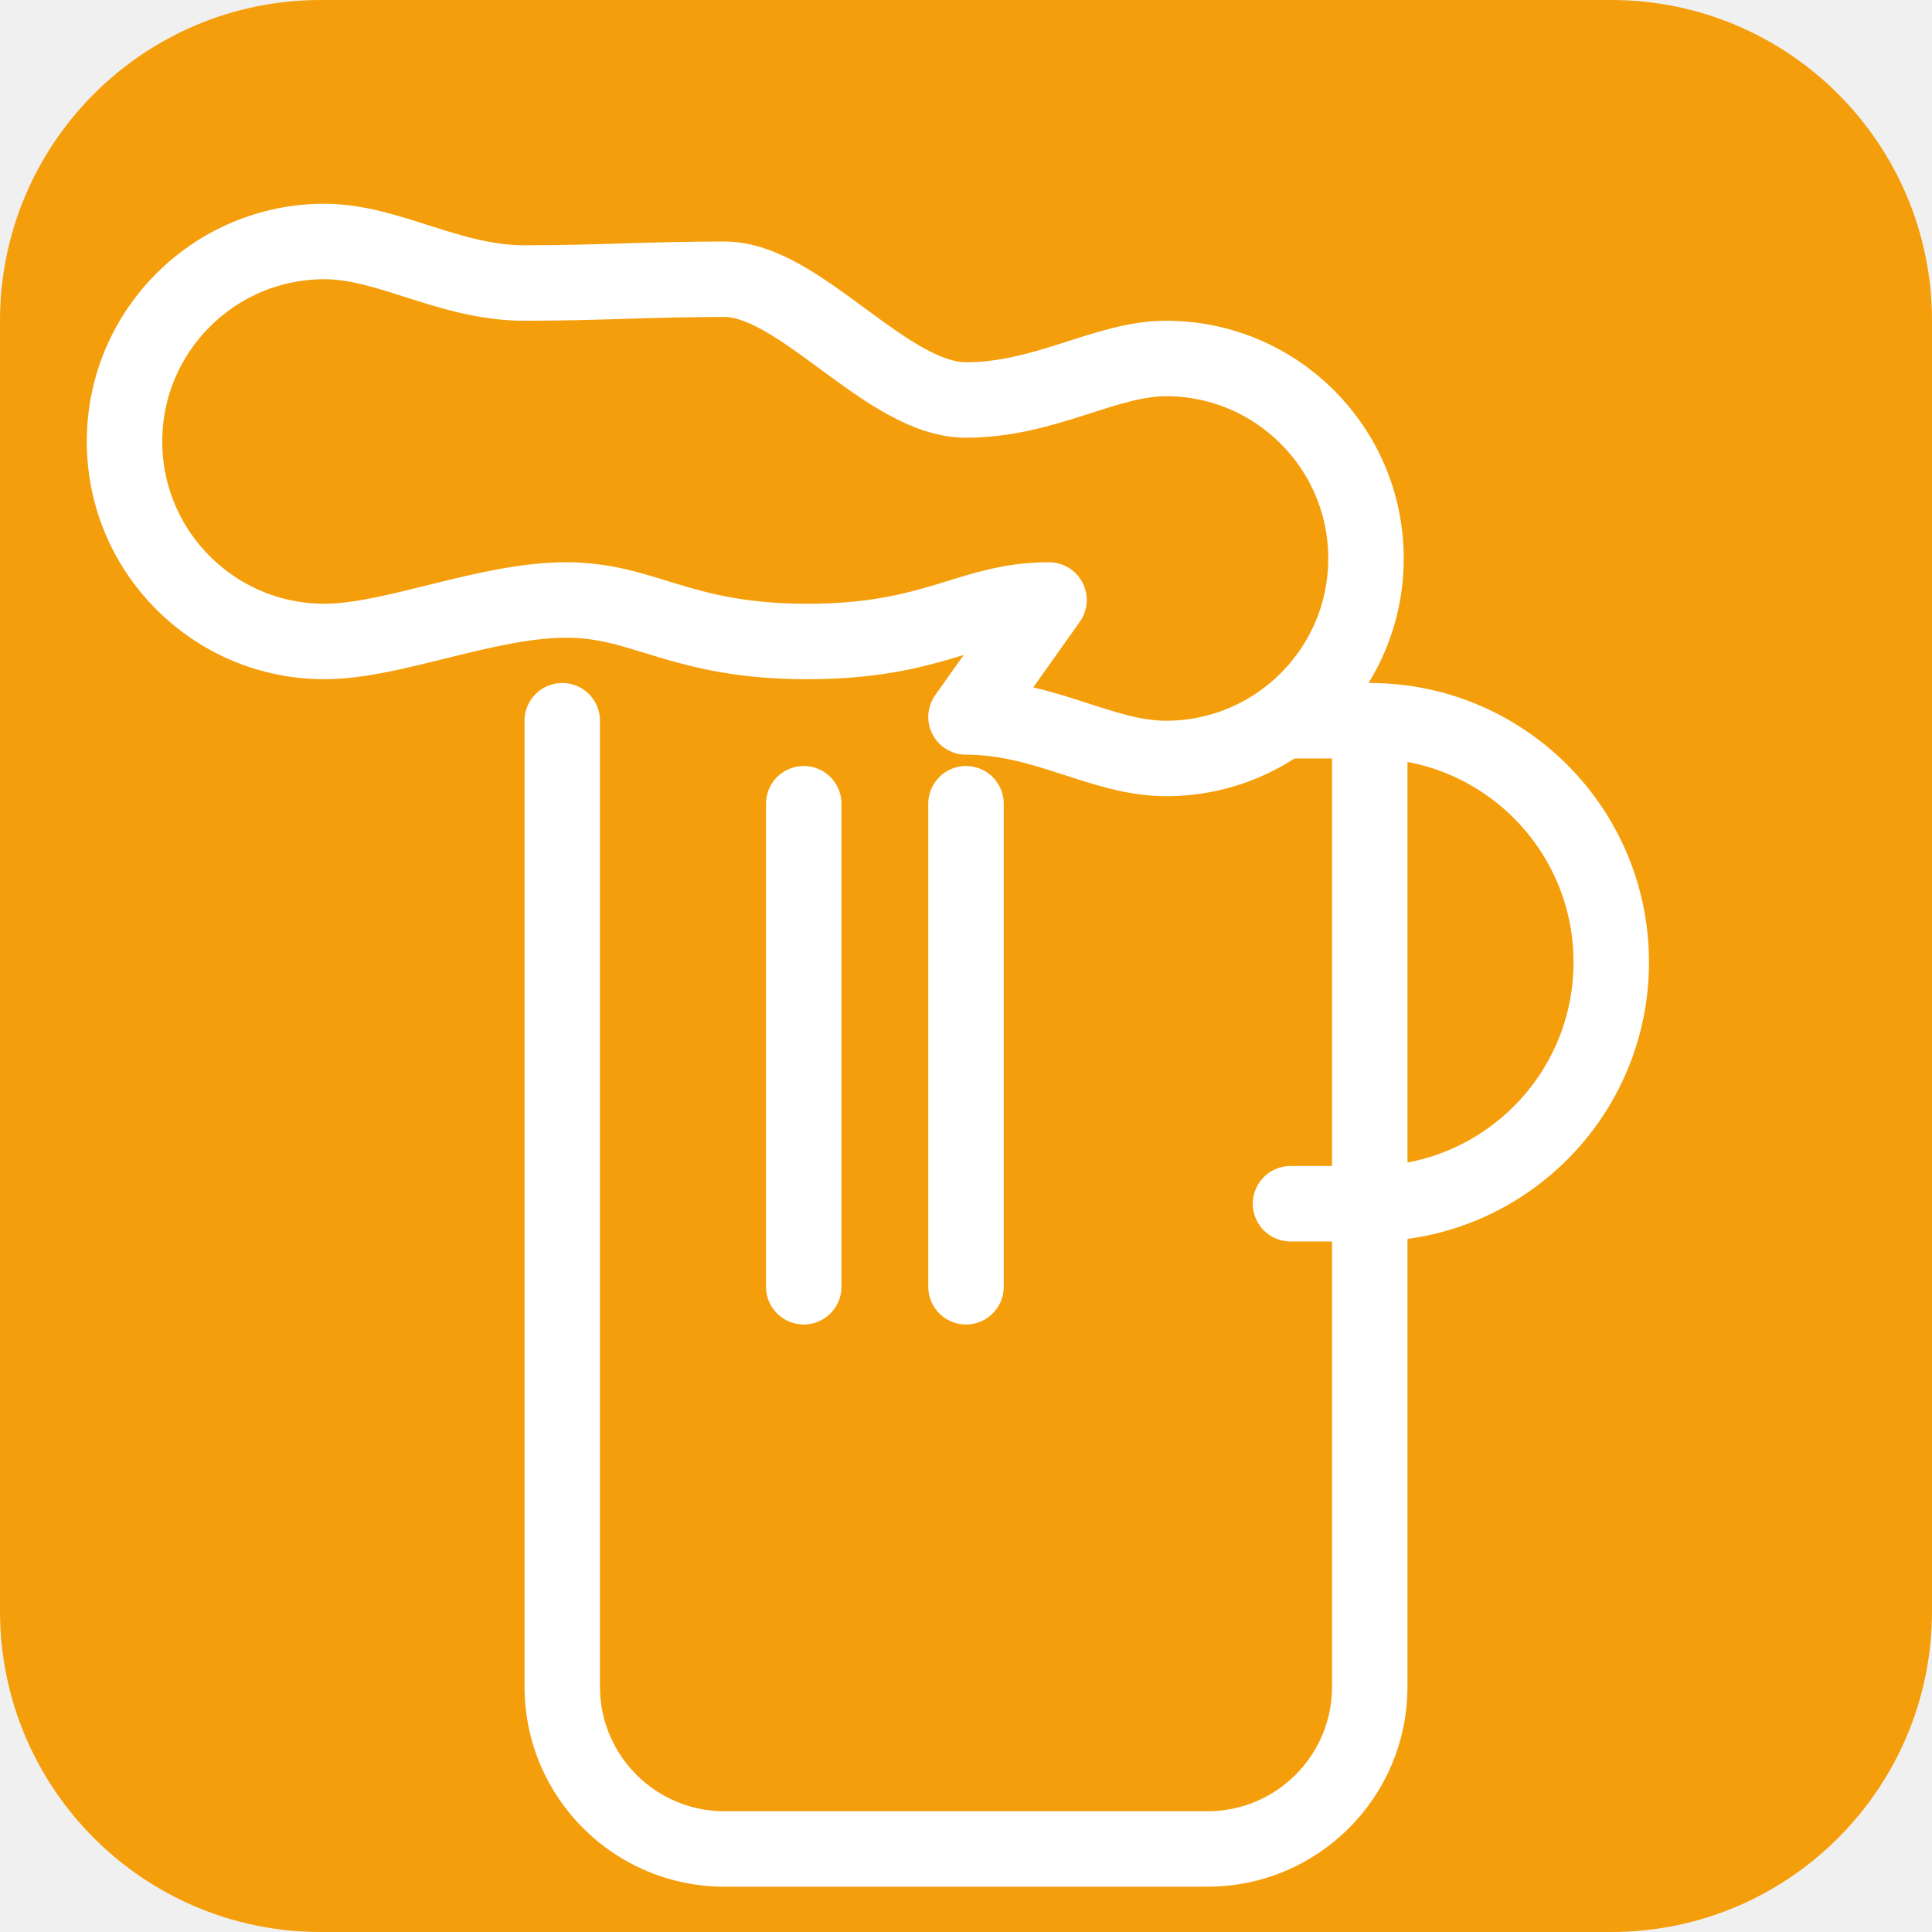
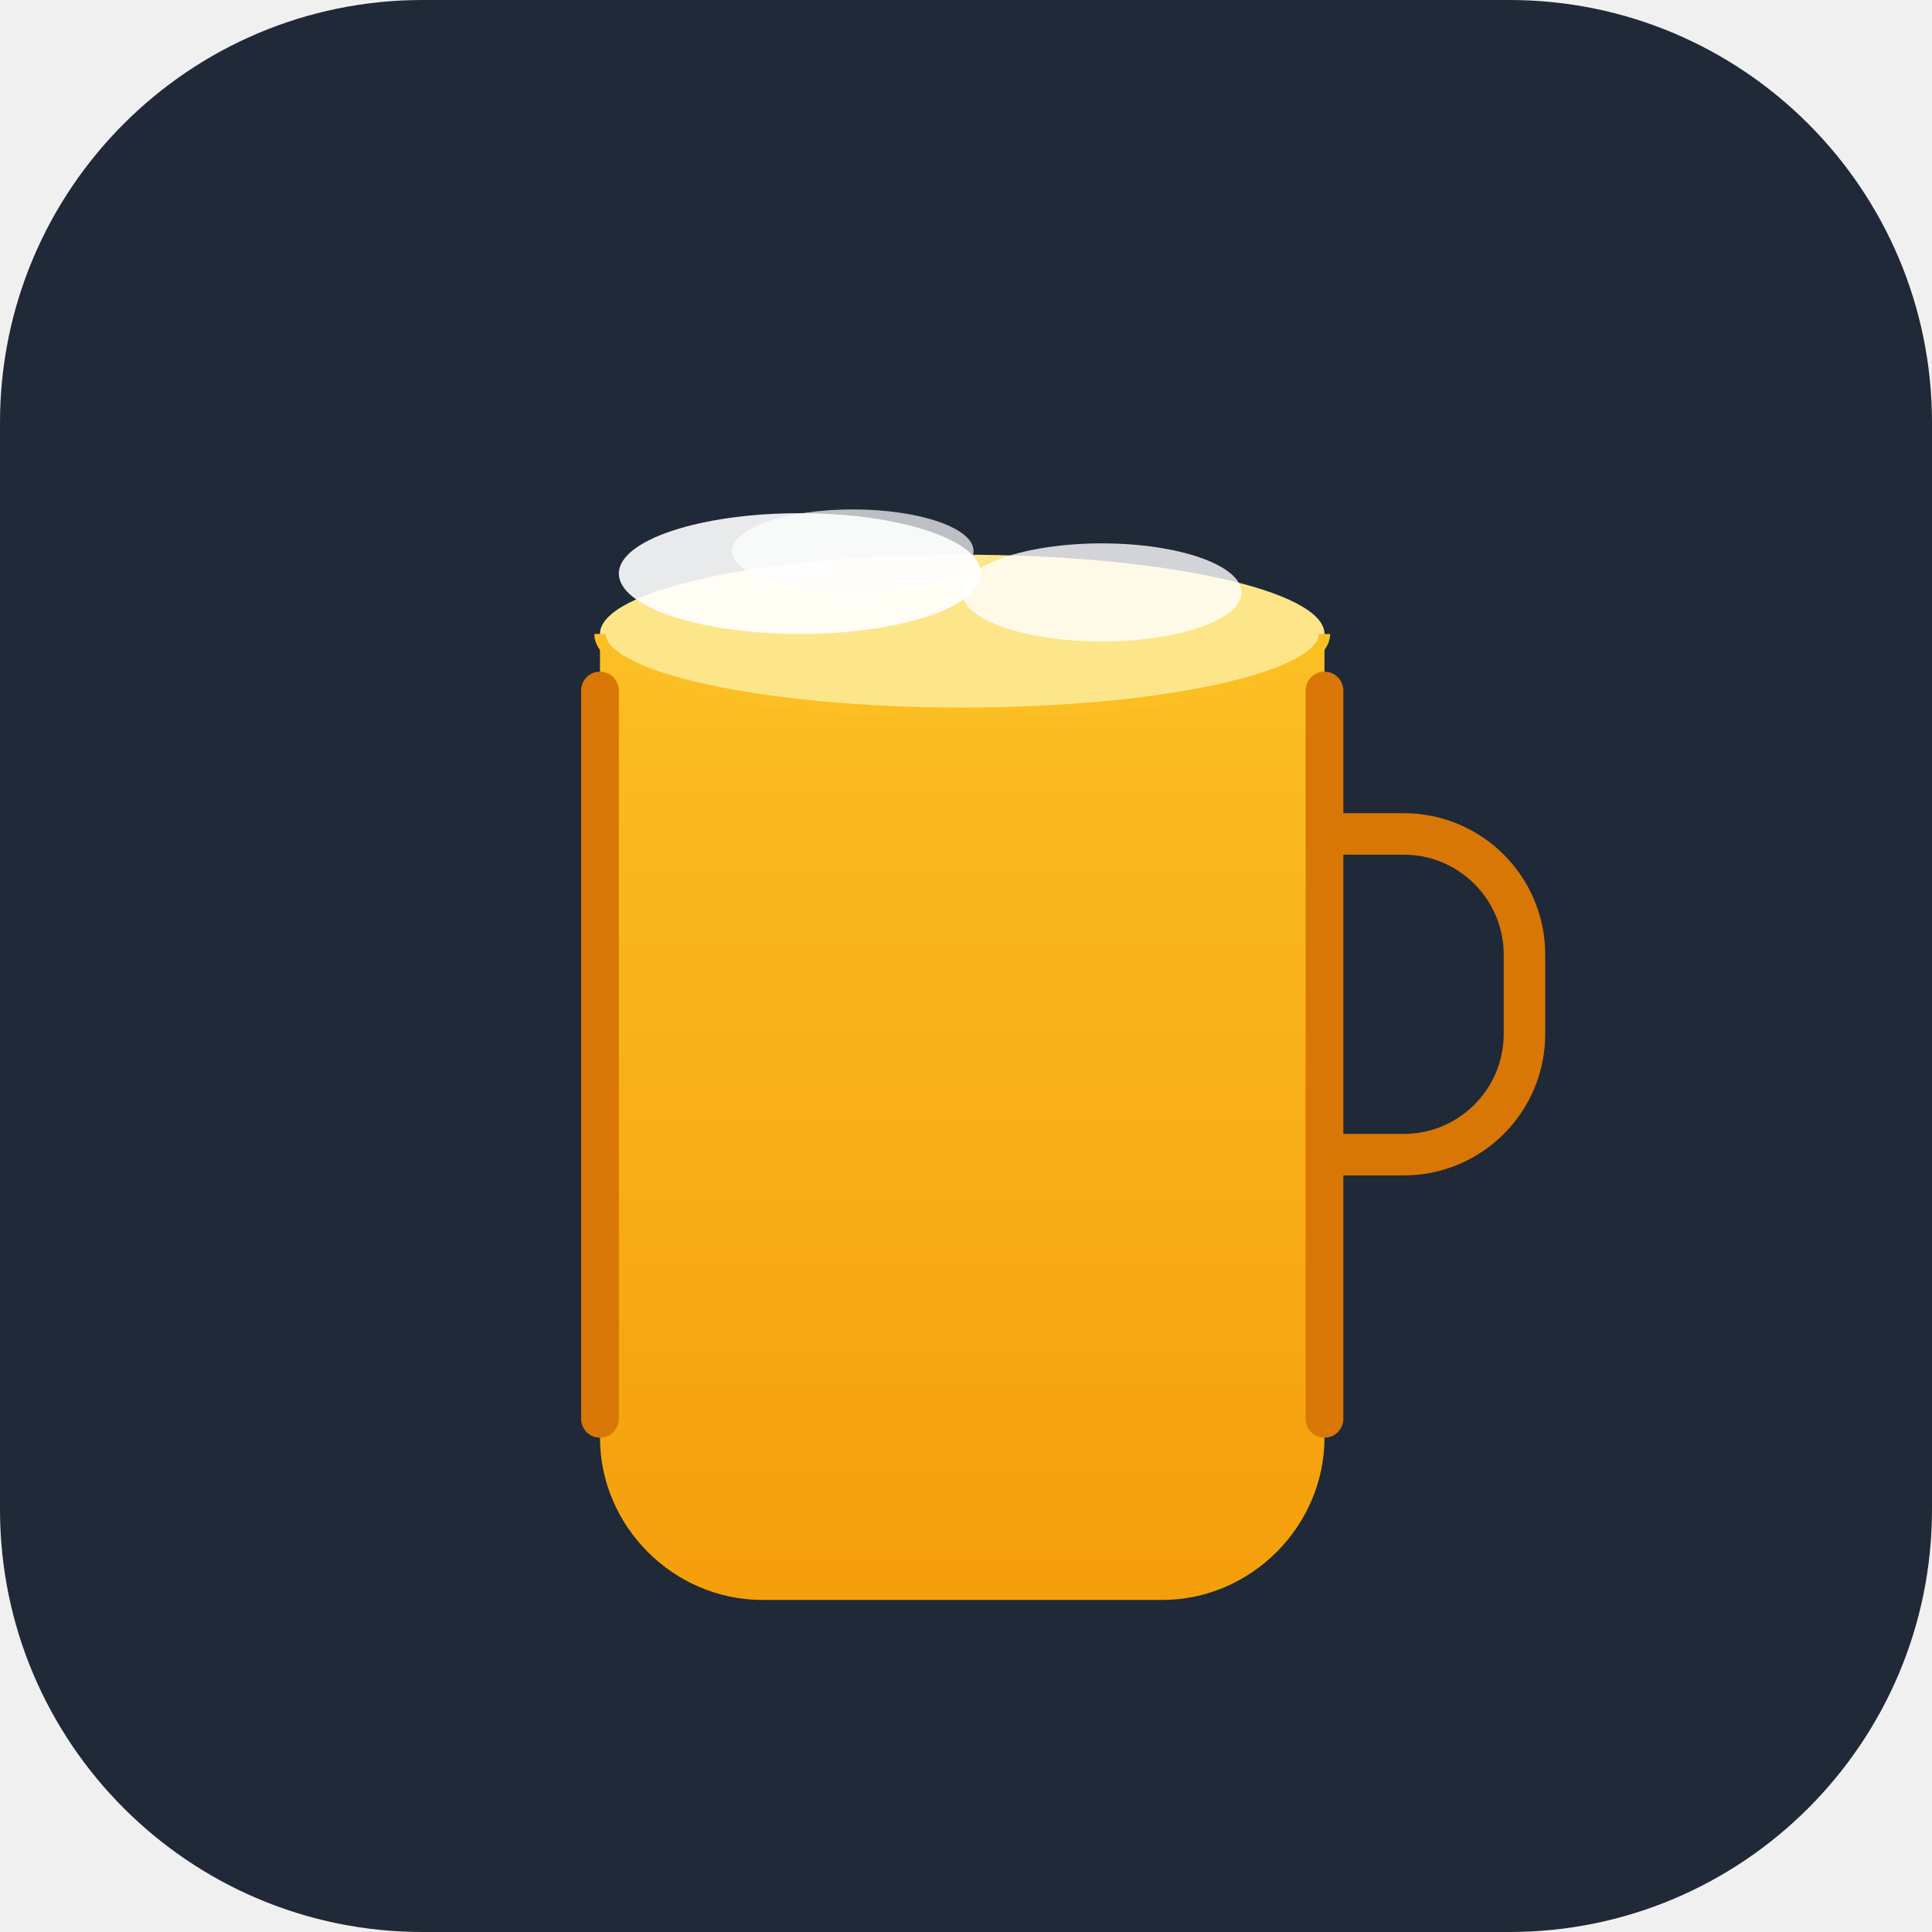
<svg xmlns="http://www.w3.org/2000/svg" width="512" height="512" viewBox="0 0 512 512" fill="none">
-   <rect width="512" height="512" rx="85" fill="#f59e0b" />
-   <g transform="translate(128, 106)">
-     <path d="M214 85h21a64 64 0 0 1 0 128h-21" stroke="white" stroke-width="20" stroke-linecap="round" stroke-linejoin="round" fill="none" />
-     <path d="M85 107v128" stroke="white" stroke-width="20" stroke-linecap="round" stroke-linejoin="round" />
-     <path d="M128 107v128" stroke="white" stroke-width="20" stroke-linecap="round" stroke-linejoin="round" />
-     <path d="M139 53c-21 0-30 11-64 11s-43-11-64-11-46 11-64 11a53 53 0 0 1 0-106c17 0 33 11 53 11S33 -32 53 -32s43 32 64 32 37-11 53-11a53 53 0 0 1 0 106c-17 0-32-11-53-11Z" stroke="white" stroke-width="20" stroke-linecap="round" stroke-linejoin="round" fill="none" transform="translate(11, 0)" />
-     <path d="M21 85v256a43 43 0 0 0 43 43h128a43 43 0 0 0 43-43V85" stroke="white" stroke-width="20" stroke-linecap="round" stroke-linejoin="round" fill="none" />
+   <defs>
+     <linearGradient id="beerGrad512" x1="0%" y1="0%" x2="0%" y2="100%">
+       <stop offset="0%" style="stop-color:#fbbf24;stop-opacity:1" />
+       <stop offset="100%" style="stop-color:#f59e0b;stop-opacity:1" />
+     </linearGradient>
+   </defs>
+   <rect width="512" height="512" rx="112" fill="#1f2937" />
+   <g transform="translate(106, 93)">
+     <path d="M53 75h192v213c0 23.5-19.5 43-43 43H96c-23.5 0-43-19.5-43-43V75z" fill="url(#beerGrad512)" />
+     <ellipse cx="149" cy="75" rx="96" ry="21" fill="#fde68a" />
+     <path d="M53 75c0 11.6 43 21 96 21s96-9.4 96-21" stroke="#fbbf24" stroke-width="3" fill="none" />
+     <rect x="48" y="85" width="10" height="203" rx="5" fill="#d97706" />
+     <rect x="240" y="85" width="10" height="203" rx="5" fill="#d97706" />
+     <path d="M245 128h21c17.673 0 32 14.327 32 32v21c0 17.673-14.327 32-32 32h-21" stroke="#d97706" stroke-width="11" stroke-linejoin="round" fill="none" />
+     <ellipse cx="106" cy="59" rx="48" ry="16" fill="white" opacity="0.9" />
+     <ellipse cx="120" cy="53" rx="32" ry="11" fill="white" opacity="0.7" />
+     <ellipse cx="186" cy="64" rx="37" ry="13" fill="white" opacity="0.8" />
  </g>
</svg>
